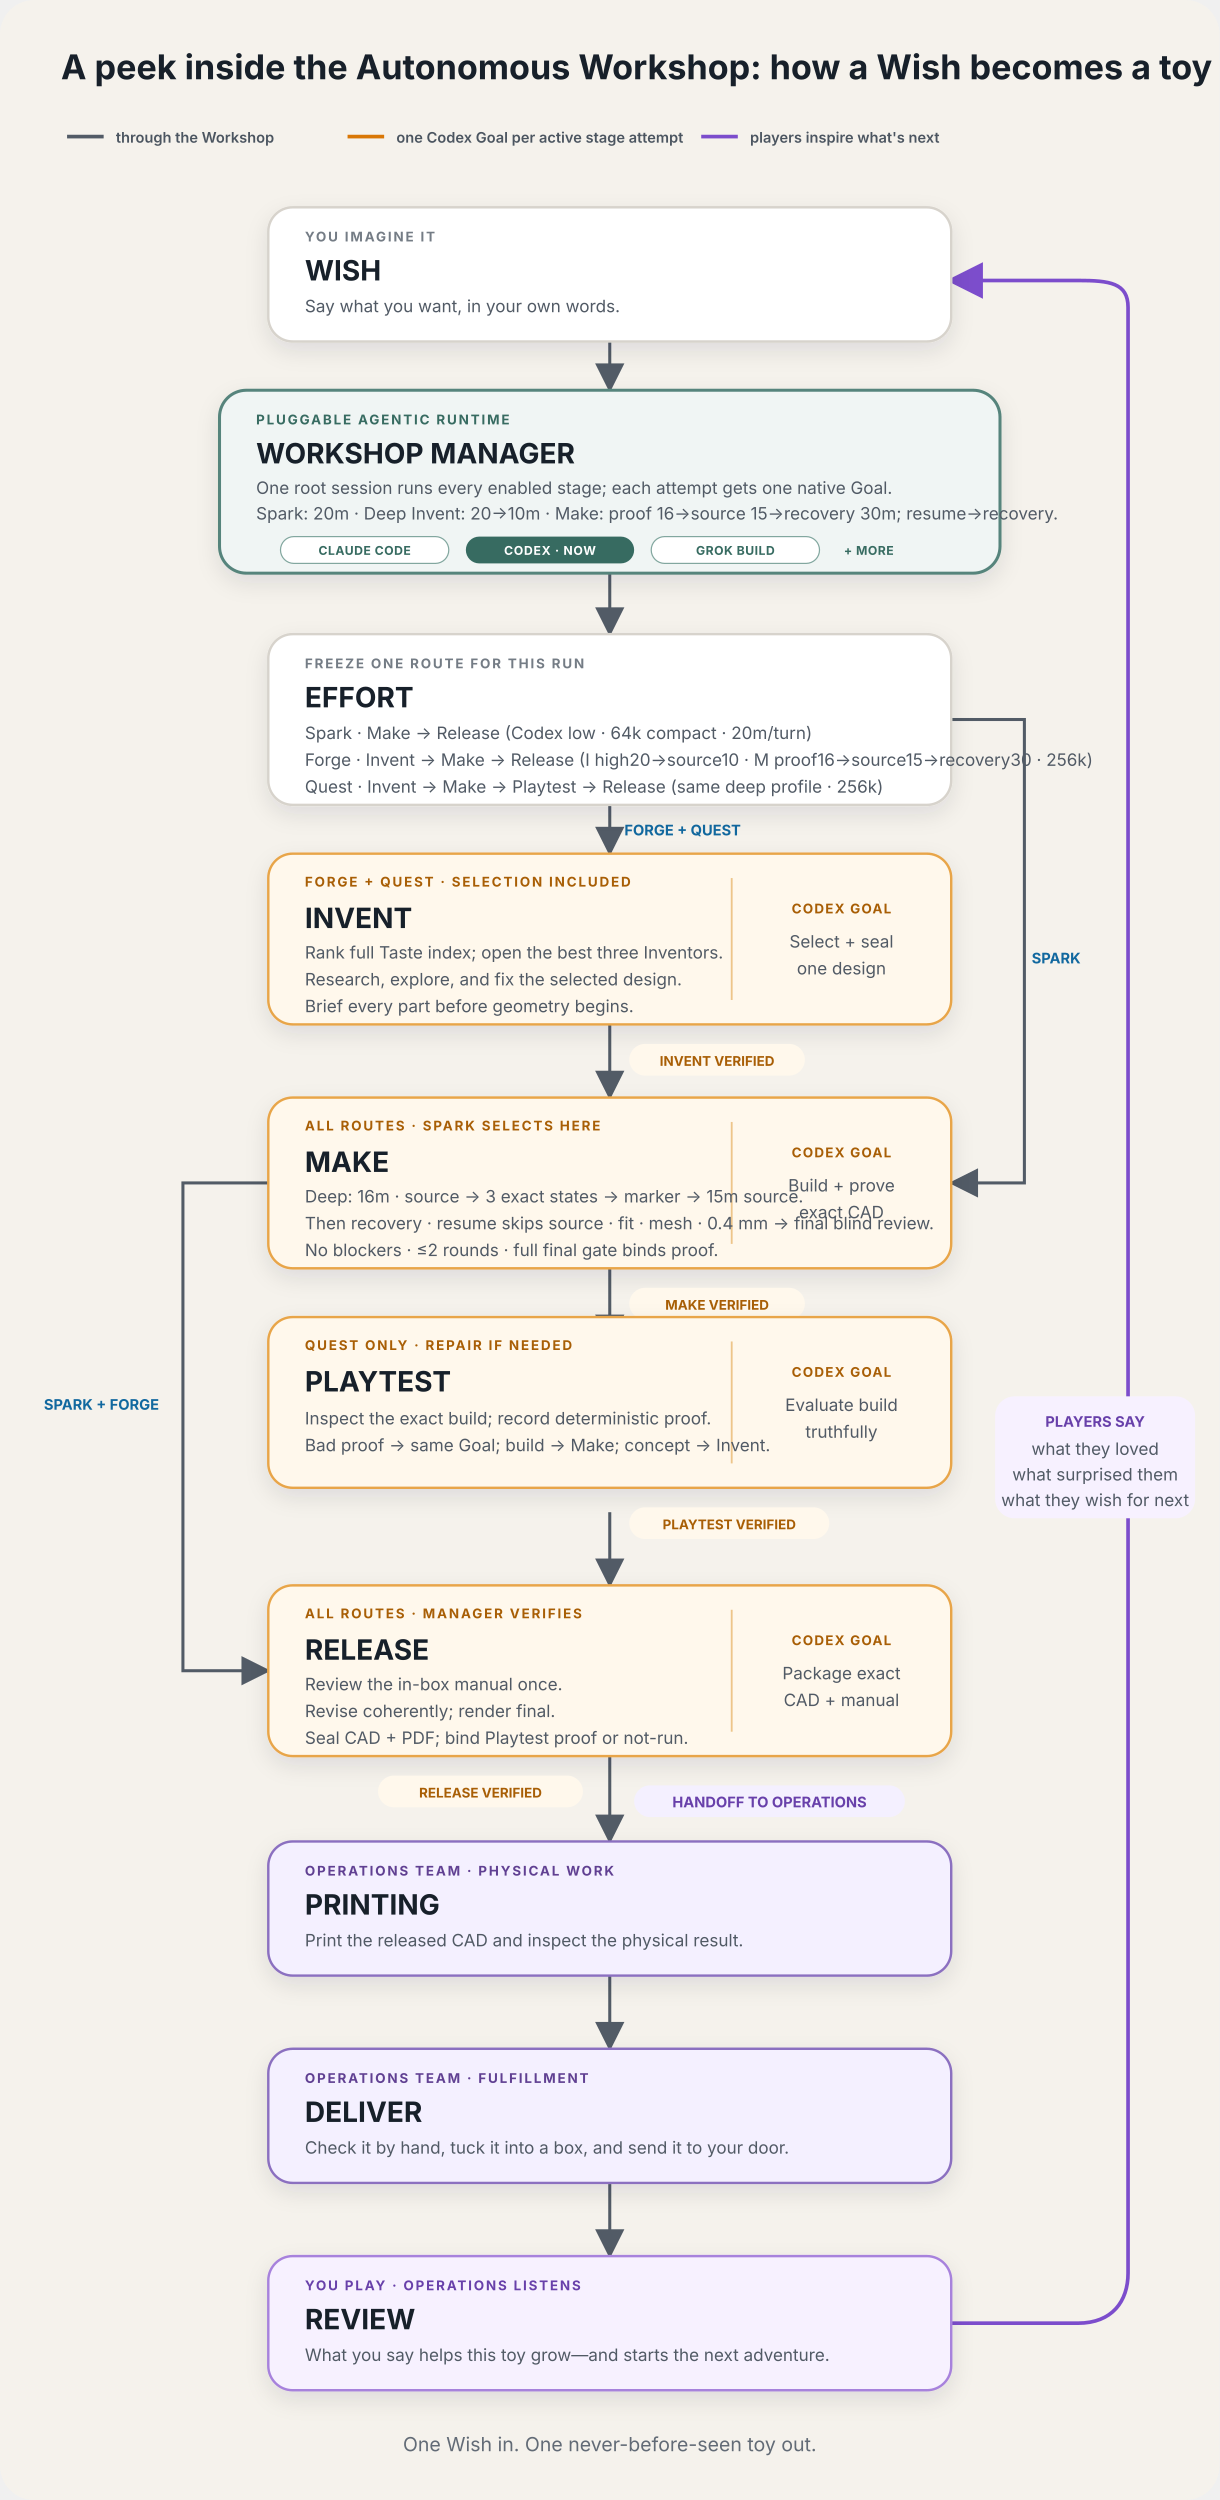
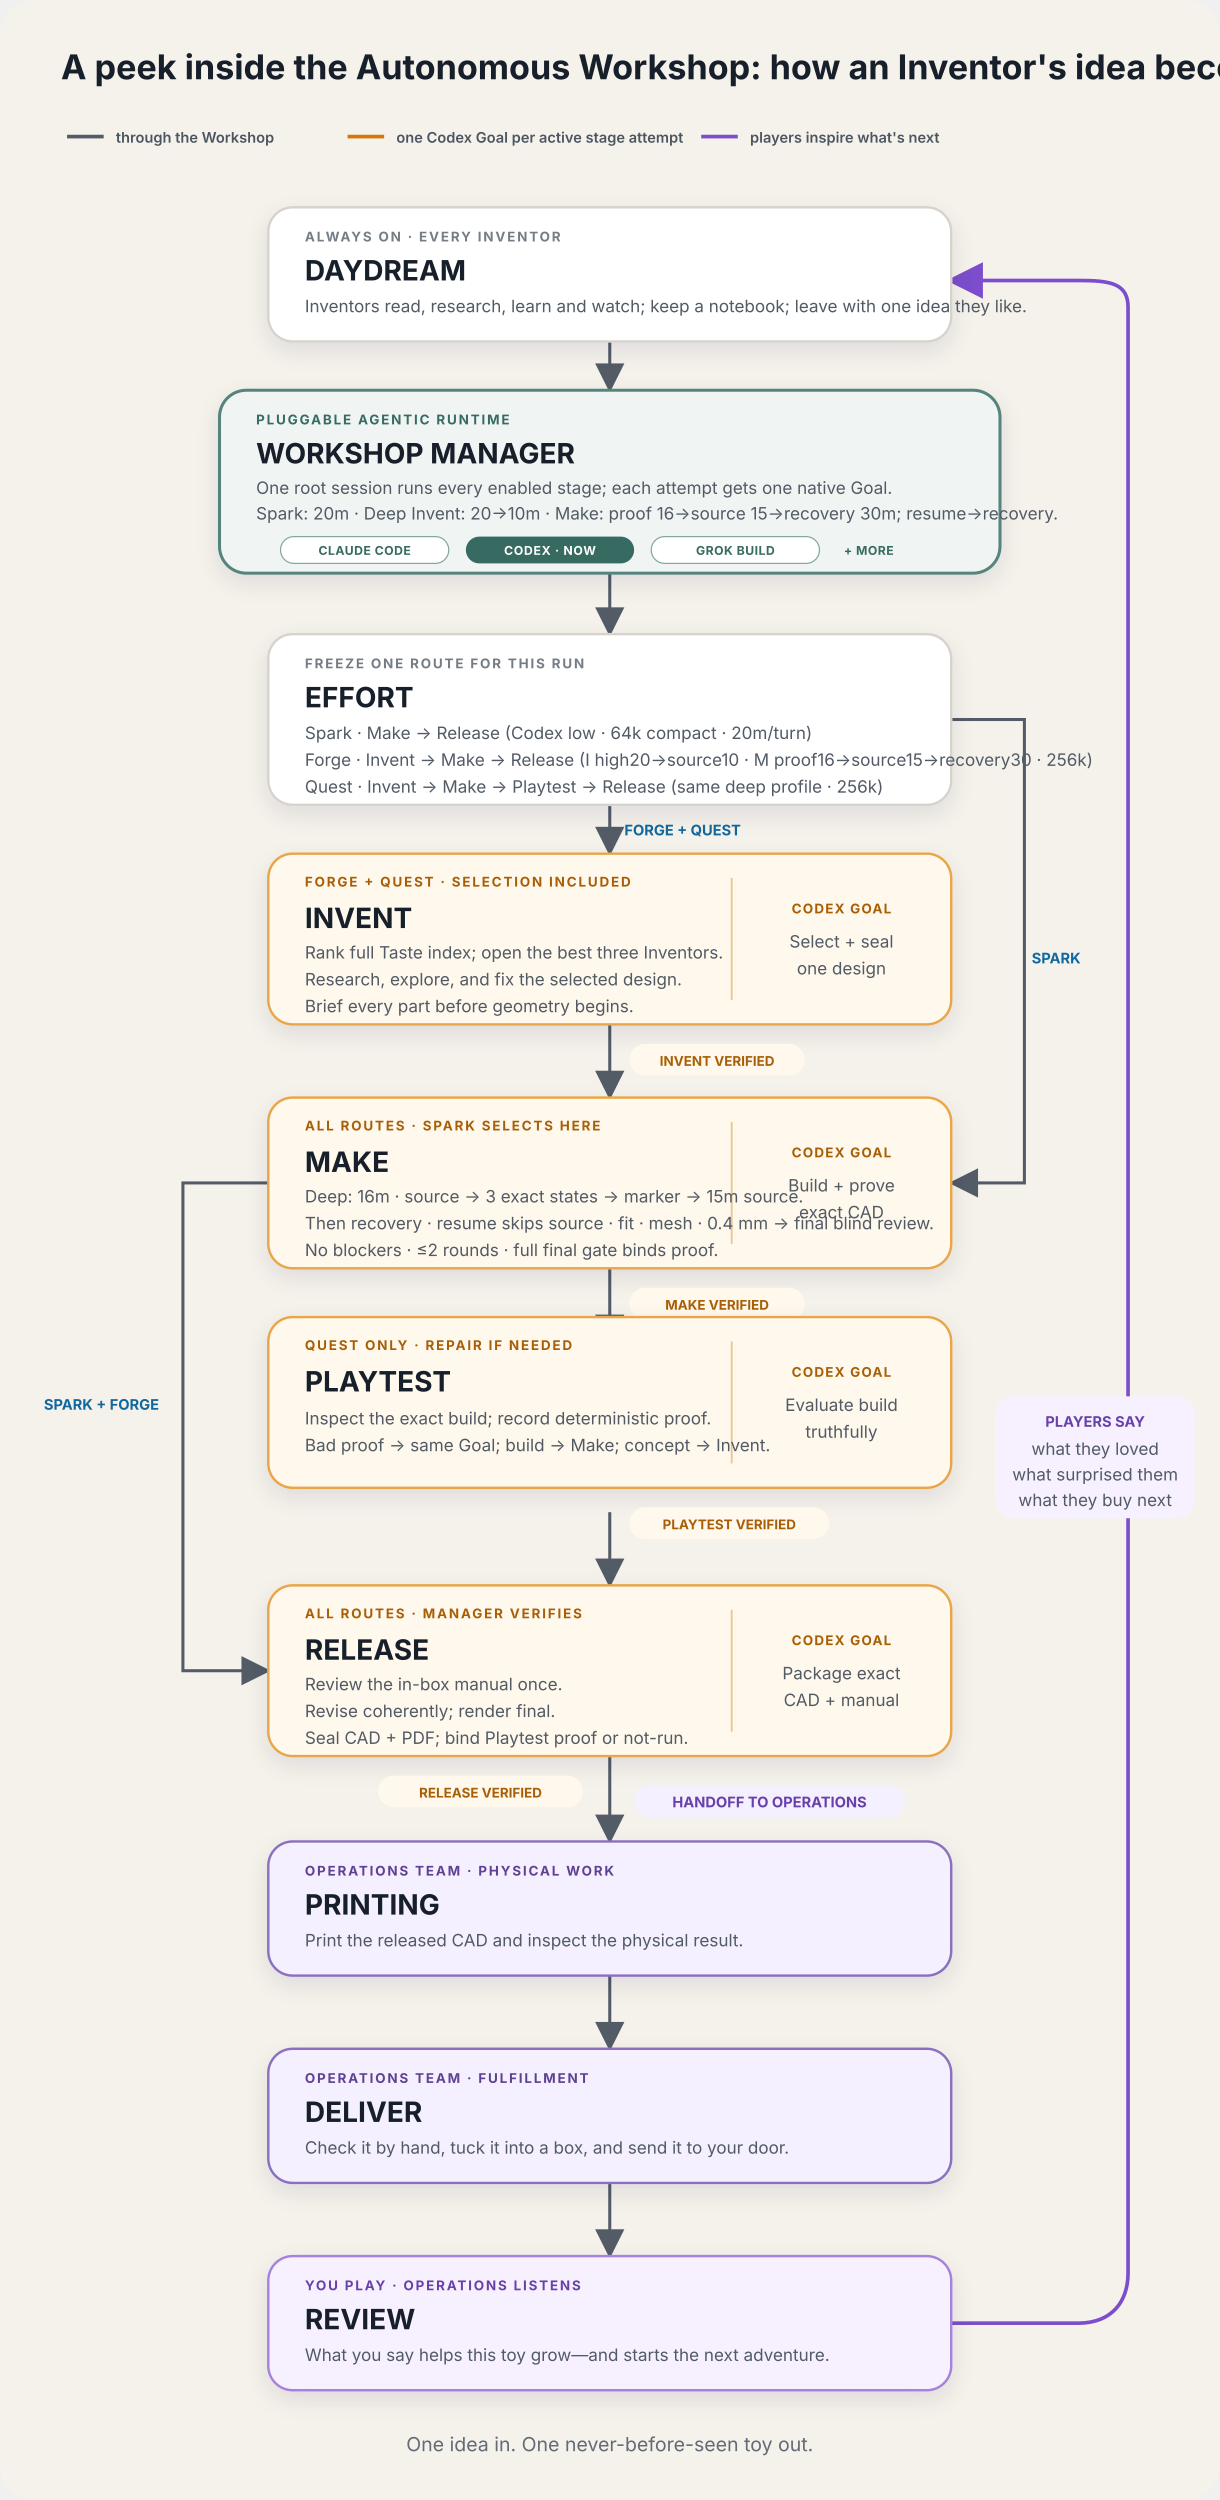
<svg xmlns="http://www.w3.org/2000/svg" viewBox="0 0 1000 2050" role="img" aria-labelledby="title description">
  <defs>
    <filter id="shadow" x="-20%" y="-20%" width="140%" height="160%">
      <feDropShadow dx="0" dy="7" stdDeviation="9" flood-color="#17202a" flood-opacity="0.10" />
    </filter>
    <marker id="arrow-main" viewBox="0 0 12 12" markerWidth="24" markerHeight="24" refX="11" refY="6" orient="auto" markerUnits="userSpaceOnUse" overflow="visible">
      <polygon points="0,0 12,6 0,12" fill="#525b66" />
    </marker>
    <marker id="arrow-ai" markerWidth="10" markerHeight="10" refX="8" refY="5" orient="auto" markerUnits="strokeWidth">
      <path d="M 0 0 L 10 5 L 0 10 z" fill="#1675b8" />
    </marker>
    <marker id="arrow-human" markerWidth="10" markerHeight="10" refX="8" refY="5" orient="auto" markerUnits="strokeWidth">
      <path d="M 0 0 L 10 5 L 0 10 z" fill="#7c4dcc" />
    </marker>
    <style>
      .title { font: 700 28px -apple-system, BlinkMacSystemFont, "Segoe UI", sans-serif; fill: #17202a; }
      .subtitle { font: 400 16px -apple-system, BlinkMacSystemFont, "Segoe UI", sans-serif; fill: #626b76; }
      .legend { font: 600 12px -apple-system, BlinkMacSystemFont, "Segoe UI", sans-serif; fill: #4b5560; }
      .node { fill: #ffffff; stroke: #d7d3cc; stroke-width: 2; }
      .node-manager { fill: #f0f5f4; stroke: #56847c; stroke-width: 2.5; }
      .node-internal { fill: #fff8ec; stroke: #e8a548; stroke-width: 2; }
      .node-ai { fill: #eef8ff; stroke: #67aee0; stroke-width: 2; }
      .node-human { fill: #f7f1ff; stroke: #a782dc; stroke-width: 2; }
      .node-ops { fill: #f4f0ff; stroke: #8b6fc0; stroke-width: 2; }
      .eyebrow { font: 700 11px -apple-system, BlinkMacSystemFont, "Segoe UI", sans-serif; letter-spacing: 1.5px; fill: #747c85; }
      .eyebrow-manager { fill: #376b61; }
      .eyebrow-internal { fill: #a85e05; }
      .eyebrow-ai { fill: #11689f; }
      .eyebrow-human { fill: #6840aa; }
      .eyebrow-ops { fill: #604092; }
      .heading { font: 700 23px -apple-system, BlinkMacSystemFont, "Segoe UI", sans-serif; fill: #17202a; }
      .body { font: 400 14px -apple-system, BlinkMacSystemFont, "Segoe UI", sans-serif; fill: #515a65; }
      .pill-now { fill: #376b61; }
      .pill-future { fill: #ffffff; stroke: #82a79f; stroke-width: 1; }
      .pill-now-text { font: 700 10px -apple-system, BlinkMacSystemFont, "Segoe UI", sans-serif; letter-spacing: 0.6px; fill: #ffffff; }
      .pill-future-text { font: 700 10px -apple-system, BlinkMacSystemFont, "Segoe UI", sans-serif; letter-spacing: 0.4px; fill: #376b61; }
      .goal-copy { font: 700 11px -apple-system, BlinkMacSystemFont, "Segoe UI", sans-serif; letter-spacing: 1px; fill: #a85e05; }
      .gate { font: 700 11px -apple-system, BlinkMacSystemFont, "Segoe UI", sans-serif; fill: #a85e05; }
      .gate-ai { font: 700 11px -apple-system, BlinkMacSystemFont, "Segoe UI", sans-serif; fill: #11689f; }
      .edge-label-ai { font: 700 12px -apple-system, BlinkMacSystemFont, "Segoe UI", sans-serif; fill: #11689f; }
      .edge-label-human { font: 700 12px -apple-system, BlinkMacSystemFont, "Segoe UI", sans-serif; fill: #6840aa; }
      .flow { fill: none; stroke: #525b66; stroke-width: 2.5; marker-end: url(#arrow-main); }
      .feedback-ai { fill: none; stroke: #1675b8; stroke-width: 3; marker-end: url(#arrow-ai); }
      .feedback-human { fill: none; stroke: #7c4dcc; stroke-width: 3; marker-end: url(#arrow-human); }
    </style>
  </defs>
  <rect width="1000" height="2050" rx="28" fill="#f5f2ec" />
-   <text x="50" y="65" class="title">A peek inside the Autonomous Workshop: how a Wish becomes a toy</text>
+   <text x="50" y="65" class="title">A peek inside the Autonomous Workshop: how an Inventor's idea becomes a toy</text>
  <g transform="translate(55 112)">
    <g>
      <line x1="0" y1="0" x2="30" y2="0" stroke="#525b66" stroke-width="3" />
      <text x="40" y="5" class="legend">through the Workshop</text>
    </g>
    <g transform="translate(230 0)">
      <line x1="0" y1="0" x2="30" y2="0" stroke="#d97706" stroke-width="3" />
      <text x="40" y="5" class="legend">one Codex Goal per active stage attempt</text>
    </g>
    <g transform="translate(520 0)">
      <line x1="0" y1="0" x2="30" y2="0" stroke="#7c4dcc" stroke-width="3" />
      <text x="40" y="5" class="legend">players inspire what's next</text>
    </g>
  </g>
  <path class="flow" d="M 500 280 V 320" />
  <path class="flow" d="M 500 470 V 520" />
  <path class="flow" d="M 500 660 V 700" />
  <path class="flow" d="M 500 840 V 900" />
  <path class="flow" d="M 500 1040 V 1100" />
  <path class="flow" d="M 500 1240 V 1300" />
  <path class="flow" d="M 500 1440 V 1510" />
  <path class="flow" d="M 500 1620 V 1680" />
  <path class="flow" d="M 500 1790 V 1850" />
  <path class="flow" d="M 780 590 H 840 V 970 H 780" />
  <path class="flow" d="M 220 970 H 150 V 1370 H 220" />
  <text x="846" y="790" class="edge-label-ai">SPARK</text>
  <text x="36" y="1156" class="edge-label-ai">SPARK + FORGE</text>
  <text x="512" y="685" class="edge-label-ai">FORGE + QUEST</text>
  <path class="feedback-human" d="M 780 1905 H 884 C 912 1905, 925 1887, 925 1864 V 252 C 925 232, 910 230, 884 230 H 782" />
  <g>
    <rect x="816" y="1145" width="164" height="100" rx="16" fill="#f7f1ff" />
    <text x="898" y="1170" text-anchor="middle" class="edge-label-human">PLAYERS SAY</text>
    <text x="898" y="1193" text-anchor="middle" class="body">what they loved</text>
    <text x="898" y="1214" text-anchor="middle" class="body">what surprised them</text>
-     <text x="898" y="1235" text-anchor="middle" class="body">what they wish for next</text>
+     <text x="898" y="1235" text-anchor="middle" class="body">what they buy next</text>
  </g>
  <g filter="url(#shadow)">
    <rect class="node" x="220" y="170" width="560" height="110" rx="20" />
  </g>
-   <text x="250" y="198" class="eyebrow">YOU IMAGINE IT</text>
-   <text x="250" y="230" class="heading">WISH</text>
-   <text x="250" y="256" class="body">Say what you want, in your own words.</text>
+   <text x="250" y="198" class="eyebrow">ALWAYS ON · EVERY INVENTOR</text>
+   <text x="250" y="230" class="heading">DAYDREAM</text>
+   <text x="250" y="256" class="body">Inventors read, research, learn and watch; keep a notebook; leave with one idea they like.</text>
  <g filter="url(#shadow)">
    <rect class="node-manager" x="180" y="320" width="640" height="150" rx="22" />
  </g>
  <text x="210" y="348" class="eyebrow eyebrow-manager">PLUGGABLE AGENTIC RUNTIME</text>
  <text x="210" y="380" class="heading">WORKSHOP MANAGER</text>
  <text x="210" y="405" class="body">One root session runs every enabled stage; each attempt gets one native Goal.</text>
  <text x="210" y="426" class="body">Spark: 20m · Deep Invent: 20→10m · Make: proof 16→source 15→recovery 30m; resume→recovery.</text>
  <rect x="230" y="440" width="138" height="22" rx="11" class="pill-future" />
  <text x="299" y="455" text-anchor="middle" class="pill-future-text">CLAUDE CODE</text>
  <rect x="382" y="440" width="138" height="22" rx="11" class="pill-now" />
  <text x="451" y="455" text-anchor="middle" class="pill-now-text">CODEX · NOW</text>
  <rect x="534" y="440" width="138" height="22" rx="11" class="pill-future" />
  <text x="603" y="455" text-anchor="middle" class="pill-future-text">GROK BUILD</text>
  <text x="692" y="455" class="pill-future-text">+ MORE</text>
  <g filter="url(#shadow)">
    <rect class="node" x="220" y="520" width="560" height="140" rx="20" />
  </g>
  <text x="250" y="548" class="eyebrow">FREEZE ONE ROUTE FOR THIS RUN</text>
  <text x="250" y="580" class="heading">EFFORT</text>
  <text x="250" y="606" class="body">Spark · Make → Release (Codex low · 64k compact · 20m/turn)</text>
  <text x="250" y="628" class="body">Forge · Invent → Make → Release (I high20→source10 · M proof16→source15→recovery30 · 256k)</text>
  <text x="250" y="650" class="body">Quest · Invent → Make → Playtest → Release (same deep profile · 256k)</text>
  <g filter="url(#shadow)">
    <rect class="node-internal" x="220" y="700" width="560" height="140" rx="20" />
  </g>
  <line x1="600" y1="720" x2="600" y2="820" stroke="#edc58a" stroke-width="1.5" />
  <text x="250" y="727" class="eyebrow eyebrow-internal">FORGE + QUEST · SELECTION INCLUDED</text>
  <text x="250" y="761" class="heading">INVENT</text>
  <text x="250" y="786" class="body">Rank full Taste index; open the best three Inventors.</text>
  <text x="250" y="808" class="body">Research, explore, and fix the selected design.</text>
  <text x="250" y="830" class="body">Brief every part before geometry begins.</text>
  <text x="690" y="749" text-anchor="middle" class="goal-copy">CODEX GOAL</text>
  <text x="690" y="777" text-anchor="middle" class="body">Select + seal</text>
  <text x="690" y="799" text-anchor="middle" class="body">one design</text>
  <rect x="516" y="856" width="144" height="26" rx="13" fill="#fff8ec" />
  <text x="588" y="874" text-anchor="middle" class="gate">INVENT VERIFIED</text>
  <g filter="url(#shadow)">
    <rect class="node-internal" x="220" y="900" width="560" height="140" rx="20" />
  </g>
  <line x1="600" y1="920" x2="600" y2="1020" stroke="#edc58a" stroke-width="1.5" />
  <text x="250" y="927" class="eyebrow eyebrow-internal">ALL ROUTES · SPARK SELECTS HERE</text>
  <text x="250" y="961" class="heading">MAKE</text>
  <text x="250" y="986" class="body">Deep: 16m · source → 3 exact states → marker → 15m source.</text>
  <text x="250" y="1008" class="body">Then recovery · resume skips source · fit · mesh · 0.4 mm → final blind review.</text>
  <text x="250" y="1030" class="body">No blockers · ≤2 rounds · full final gate binds proof.</text>
  <text x="690" y="949" text-anchor="middle" class="goal-copy">CODEX GOAL</text>
  <text x="690" y="977" text-anchor="middle" class="body">Build + prove</text>
  <text x="690" y="999" text-anchor="middle" class="body">exact CAD</text>
  <rect x="516" y="1056" width="144" height="26" rx="13" fill="#fff8ec" />
  <text x="588" y="1074" text-anchor="middle" class="gate">MAKE VERIFIED</text>
  <g filter="url(#shadow)">
    <rect class="node-internal" x="220" y="1080" width="560" height="140" rx="20" />
  </g>
  <line x1="600" y1="1100" x2="600" y2="1200" stroke="#edc58a" stroke-width="1.5" />
  <text x="250" y="1107" class="eyebrow eyebrow-internal">QUEST ONLY · REPAIR IF NEEDED</text>
  <text x="250" y="1141" class="heading">PLAYTEST</text>
  <text x="250" y="1168" class="body">Inspect the exact build; record deterministic proof.</text>
  <text x="250" y="1190" class="body">Bad proof → same Goal; build → Make; concept → Invent.</text>
  <text x="690" y="1129" text-anchor="middle" class="goal-copy">CODEX GOAL</text>
  <text x="690" y="1157" text-anchor="middle" class="body">Evaluate build</text>
  <text x="690" y="1179" text-anchor="middle" class="body">truthfully</text>
  <rect x="516" y="1236" width="164" height="26" rx="13" fill="#fff8ec" />
  <text x="598" y="1254" text-anchor="middle" class="gate">PLAYTEST VERIFIED</text>
  <g filter="url(#shadow)">
    <rect class="node-internal" x="220" y="1300" width="560" height="140" rx="20" />
  </g>
  <line x1="600" y1="1320" x2="600" y2="1420" stroke="#edc58a" stroke-width="1.5" />
  <text x="250" y="1327" class="eyebrow eyebrow-internal">ALL ROUTES · MANAGER VERIFIES</text>
  <text x="250" y="1361" class="heading">RELEASE</text>
  <text x="250" y="1386" class="body">Review the in-box manual once.</text>
  <text x="250" y="1408" class="body">Revise coherently; render final.</text>
  <text x="250" y="1430" class="body">Seal CAD + PDF; bind Playtest proof or not-run.</text>
  <text x="690" y="1349" text-anchor="middle" class="goal-copy">CODEX GOAL</text>
  <text x="690" y="1377" text-anchor="middle" class="body">Package exact</text>
  <text x="690" y="1399" text-anchor="middle" class="body">CAD + manual</text>
  <rect x="310" y="1456" width="168" height="26" rx="13" fill="#fff8ec" />
  <text x="394" y="1474" text-anchor="middle" class="gate">RELEASE VERIFIED</text>
  <rect x="520" y="1464" width="222" height="26" rx="13" fill="#f4f0ff" />
  <text x="631" y="1482" text-anchor="middle" class="edge-label-human">HANDOFF TO OPERATIONS</text>
  <g filter="url(#shadow)">
    <rect class="node-ops" x="220" y="1510" width="560" height="110" rx="20" />
  </g>
  <text x="250" y="1538" class="eyebrow eyebrow-ops">OPERATIONS TEAM · PHYSICAL WORK</text>
  <text x="250" y="1570" class="heading">PRINTING</text>
  <text x="250" y="1596" class="body">Print the released CAD and inspect the physical result.</text>
  <g filter="url(#shadow)">
    <rect class="node-ops" x="220" y="1680" width="560" height="110" rx="20" />
  </g>
  <text x="250" y="1708" class="eyebrow eyebrow-ops">OPERATIONS TEAM · FULFILLMENT</text>
  <text x="250" y="1740" class="heading">DELIVER</text>
  <text x="250" y="1766" class="body">Check it by hand, tuck it into a box, and send it to your door.</text>
  <g filter="url(#shadow)">
    <rect class="node-human" x="220" y="1850" width="560" height="110" rx="20" />
  </g>
  <text x="250" y="1878" class="eyebrow eyebrow-human">YOU PLAY · OPERATIONS LISTENS</text>
  <text x="250" y="1910" class="heading">REVIEW</text>
  <text x="250" y="1936" class="body">What you say helps this toy grow—and starts the next adventure.</text>
-   <text x="500" y="2010" text-anchor="middle" class="subtitle">One Wish in. One never-before-seen toy out.</text>
+   <text x="500" y="2010" text-anchor="middle" class="subtitle">One idea in. One never-before-seen toy out.</text>
</svg>
